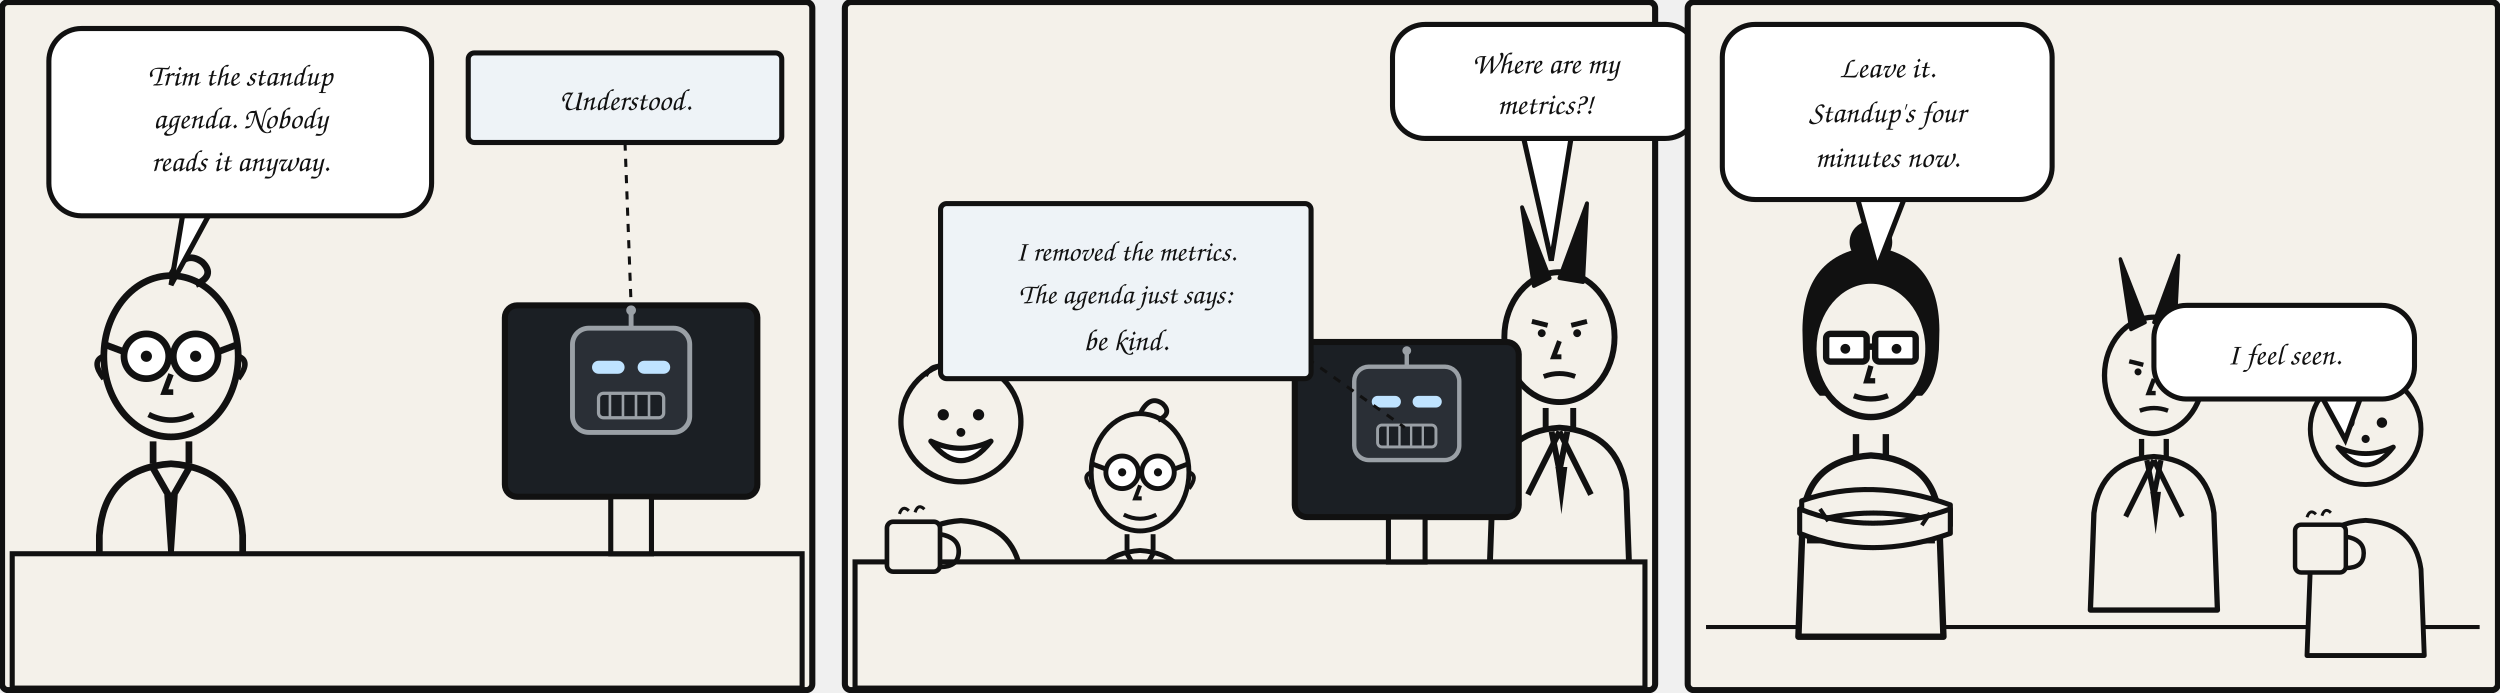
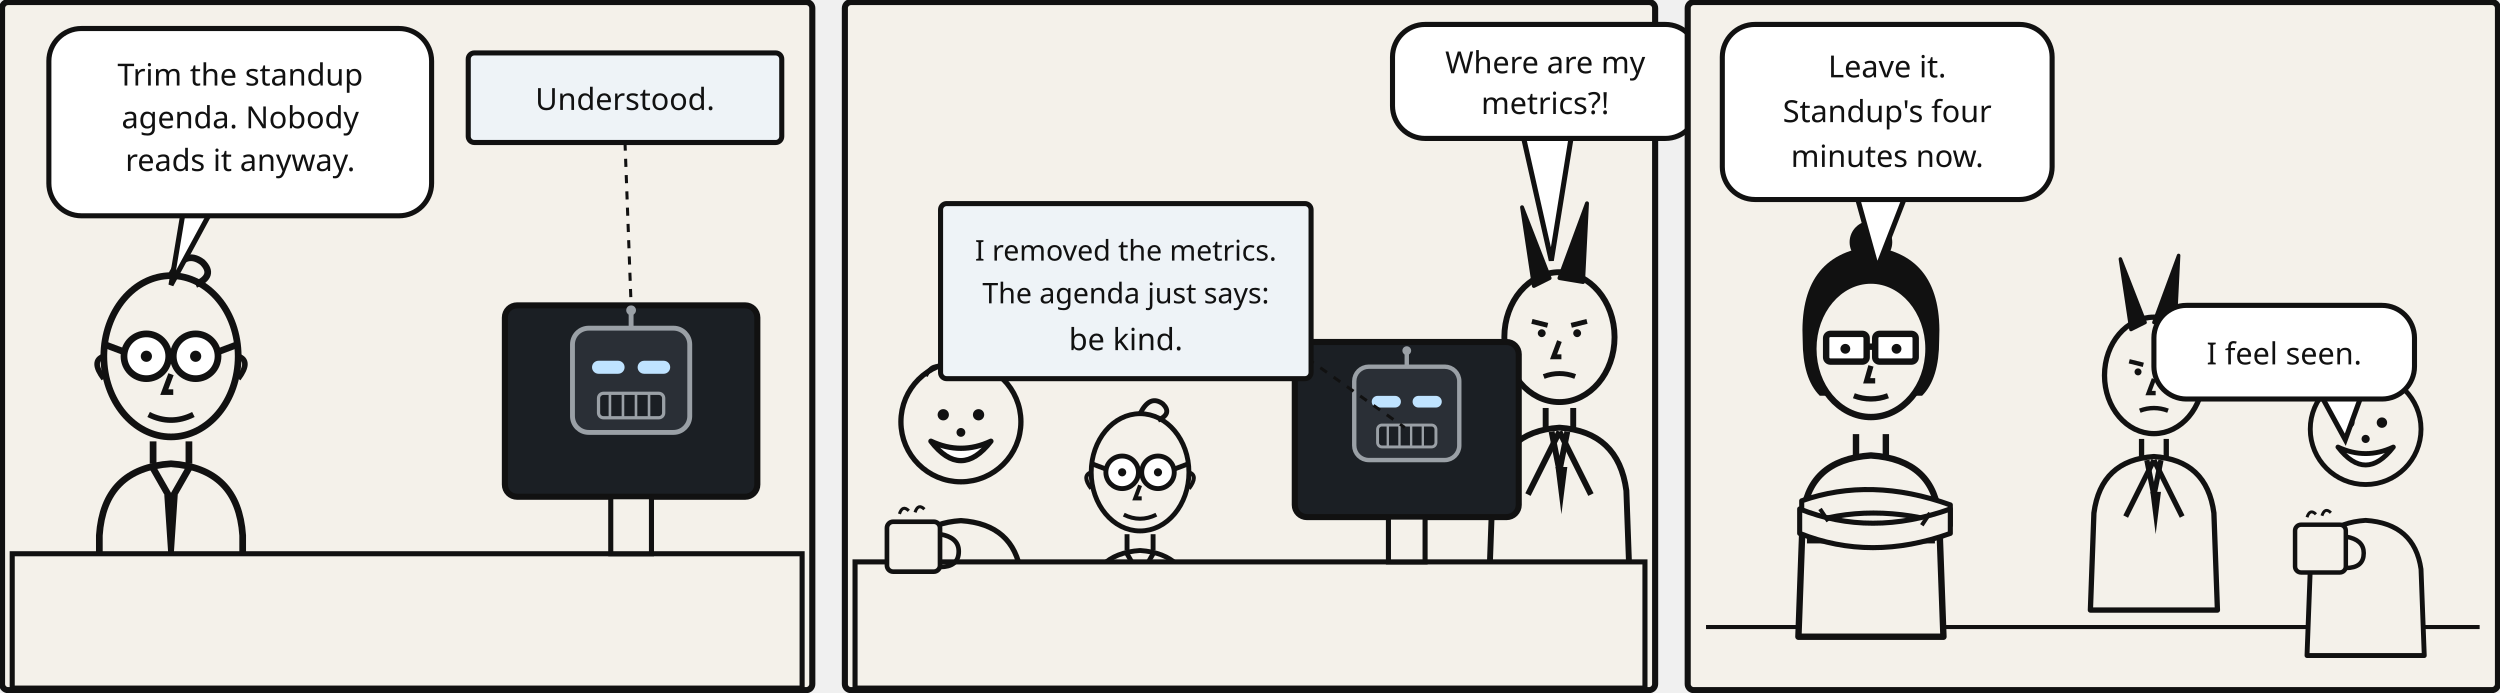
<svg xmlns="http://www.w3.org/2000/svg" viewBox="0 0 1228 340" width="1228" height="340">
  <defs>
    <symbol id="dailbert" viewBox="0 0 120 210">
      <path d="M28 205 L28 150 Q30 120 60 118 Q90 120 92 150 L92 205 Z" fill="#f4f1ea" stroke="#111" stroke-width="3" stroke-linejoin="round" />
      <path d="M52 120 L60 134 L68 120" fill="none" stroke="#111" stroke-width="3" />
      <path d="M57 132 L63 132 L61 162 L59 162 Z" fill="#111" />
      <path d="M52 118 L52 108 M68 118 L68 108" stroke="#111" stroke-width="3" fill="none" />
      <ellipse cx="60" cy="70" rx="30" ry="36" fill="#f4f1ea" stroke="#111" stroke-width="3" />
      <path d="M60 34 q6 -12 14 -6 q6 6 -3 10" fill="none" stroke="#111" stroke-width="3" />
      <circle cx="49" cy="70" r="10" fill="#fff" stroke="#111" stroke-width="3" />
      <circle cx="71" cy="70" r="10" fill="#fff" stroke="#111" stroke-width="3" />
      <path d="M59 70 h2" stroke="#111" stroke-width="3" />
      <path d="M39 68 l-8 -3 M81 68 l8 -3" stroke="#111" stroke-width="3" />
      <circle cx="49" cy="70" r="2.5" fill="#111" />
      <circle cx="71" cy="70" r="2.5" fill="#111" />
      <path d="M60 78 l-3 8 l4 0" fill="none" stroke="#111" stroke-width="2.5" />
      <path d="M50 96 q10 5 20 0" fill="none" stroke="#111" stroke-width="2.5" />
      <path d="M30 70 q-6 2 0 10 M90 70 q6 2 0 10" fill="none" stroke="#111" stroke-width="2.5" />
    </symbol>
    <symbol id="doug" viewBox="0 0 120 210">
      <path d="M24 205 L26 152 Q30 124 60 122 Q90 124 94 152 L96 205 Z" fill="#f4f1ea" stroke="#111" stroke-width="3" stroke-linejoin="round" />
      <circle cx="60" cy="66" r="34" fill="#f4f1ea" stroke="#111" stroke-width="3" />
      <path d="M40 40 q4 -8 10 -4 M59 34 q4 -8 10 -3 M78 42 q3 -7 9 -2" fill="none" stroke="#111" stroke-width="2.5" />
      <circle cx="50" cy="62" r="3.2" fill="#111" />
      <circle cx="70" cy="62" r="3.2" fill="#111" />
      <path d="M43 77 q17 22 34 0 q-17 8 -34 0 Z" fill="#fff" stroke="#111" stroke-width="3" stroke-linejoin="round" />
      <circle cx="60" cy="72" r="2.5" fill="#111" />
    </symbol>
    <symbol id="priya" viewBox="0 0 120 210">
      <path d="M26 205 L28 150 Q30 122 60 120 Q90 122 92 150 L94 205 Z" fill="#f4f1ea" stroke="#111" stroke-width="3" stroke-linejoin="round" />
      <path d="M30 160 h14 M76 160 h14" stroke="#111" stroke-width="2.5" />
      <path d="M53 120 L53 110 M67 120 L67 110" stroke="#111" stroke-width="3" fill="none" />
      <path d="M28 66 Q26 26 60 22 Q94 26 92 66 Q92 84 84 92 L36 92 Q28 84 28 66 Z" fill="#111" />
      <circle cx="60" cy="20" r="10" fill="#111" />
      <ellipse cx="60" cy="70" rx="27" ry="32" fill="#f4f1ea" stroke="#111" stroke-width="3" />
      <path d="M34 58 q-2 -18 12 -25 M86 58 q2 -18 -12 -25" fill="none" stroke="#111" stroke-width="3" />
      <rect x="39" y="63" width="19" height="13" rx="2" fill="#fff" stroke="#111" stroke-width="3" />
      <rect x="62" y="63" width="19" height="13" rx="2" fill="#fff" stroke="#111" stroke-width="3" />
      <path d="M58 69 h4" stroke="#111" stroke-width="3" />
      <circle cx="48" cy="70" r="2.3" fill="#111" />
      <circle cx="72" cy="70" r="2.3" fill="#111" />
      <path d="M60 78 l-2 7 l4 0" fill="none" stroke="#111" stroke-width="2.5" />
      <path d="M52 92 q8 3 16 0" fill="none" stroke="#111" stroke-width="2.5" />
    </symbol>
    <symbol id="boss" viewBox="0 0 120 210">
      <path d="M24 205 L26 150 Q30 120 60 118 Q90 120 94 150 L96 205 Z" fill="#f4f1ea" stroke="#111" stroke-width="3" stroke-linejoin="round" />
      <path d="M60 120 L44 152 M60 120 L76 152" stroke="#111" stroke-width="3" fill="none" />
      <path d="M56 120 L60 140 L64 120" fill="none" stroke="#111" stroke-width="3" />
      <path d="M58 138 l3 24 l3 -24 Z" fill="#111" />
      <path d="M53 118 L53 108 M67 118 L67 108" stroke="#111" stroke-width="3" />
      <ellipse cx="60" cy="72" rx="28" ry="33" fill="#f4f1ea" stroke="#111" stroke-width="3" />
      <path d="M47 46 L41 6 L55 42 Z" fill="#111" stroke="#111" stroke-width="2" stroke-linejoin="round" />
      <path d="M60 42 L74 4 L72 44 Z" fill="#111" stroke="#111" stroke-width="2" stroke-linejoin="round" />
      <circle cx="51" cy="70" r="2" fill="#111" />
      <circle cx="69" cy="70" r="2" fill="#111" />
      <path d="M46 64 l8 2 M74 64 l-8 2" stroke="#111" stroke-width="2.5" fill="none" />
      <path d="M60 74 l-3 8 l4 0" fill="none" stroke="#111" stroke-width="2.5" />
      <path d="M52 92 q8 -3 16 0" fill="none" stroke="#111" stroke-width="2.5" />
    </symbol>
    <symbol id="clanker" viewBox="0 0 120 110">
      <path d="M60 14 L60 3" stroke="#9aa0a6" stroke-width="3" />
      <circle cx="60" cy="3" r="3" fill="#9aa0a6" />
      <rect x="24" y="14" width="72" height="64" rx="10" fill="#2a2f36" stroke="#9aa0a6" stroke-width="3" />
      <rect x="36" y="34" width="20" height="8" rx="4" fill="#bfe3ff" />
      <rect x="64" y="34" width="20" height="8" rx="4" fill="#bfe3ff" />
      <rect x="40" y="54" width="40" height="15" rx="3" fill="#1b1f24" stroke="#9aa0a6" stroke-width="2" />
      <path d="M47 54 V69 M55 54 V69 M63 54 V69 M71 54 V69" stroke="#9aa0a6" stroke-width="1.6" />
    </symbol>
    <symbol id="mug" viewBox="0 0 60 60">
      <rect x="10" y="16" width="34" height="32" rx="4" fill="#f4f1ea" stroke="#111" stroke-width="3" />
      <path d="M44 24 q12 2 12 11 q0 10 -12 10" fill="none" stroke="#111" stroke-width="3" />
      <path d="M18 11 q2 -6 6 -2 M28 10 q2 -6 6 -2" stroke="#111" stroke-width="2" fill="none" />
    </symbol>
  </defs>
  <g>
    <rect x="1" y="1" width="398" height="338" rx="3" fill="#f4f1ea" stroke="#111" stroke-width="3" />
    <use href="#dailbert" x="18" y="98" width="132" height="231" />
    <rect x="6" y="272" width="388" height="66" fill="#f4f1ea" stroke="#111" stroke-width="2.5" />
    <rect x="248" y="150" width="124" height="94" rx="6" fill="#1b1f24" stroke="#111" stroke-width="3" />
    <rect x="300" y="244" width="20" height="28" fill="#f4f1ea" stroke="#111" stroke-width="2.5" />
    <use href="#clanker" x="262" y="150" width="96" height="88" />
    <path d="M92 92 L110 92 L84 140 Z" fill="#fff" stroke="#111" stroke-width="2.5" />
    <rect x="24" y="14" width="188" height="92" rx="16" fill="#fff" stroke="#111" stroke-width="2.5" />
-     <text x="118" y="42" text-anchor="middle" font-family="'Comic Sans MS','Segoe Print',cursive" font-size="15" fill="#111">Trim the standup</text>
-     <text x="118" y="63" text-anchor="middle" font-family="'Comic Sans MS','Segoe Print',cursive" font-size="15" fill="#111">agenda. Nobody</text>
-     <text x="118" y="84" text-anchor="middle" font-family="'Comic Sans MS','Segoe Print',cursive" font-size="15" fill="#111">reads it anyway.</text>
+     <text x="118" y="42" text-anchor="middle" font-family="'Comic Sans MS','Chalkboard SE','Comic Neue',sans-serif" font-size="15" fill="#111">Trim the standup</text>
+     <text x="118" y="63" text-anchor="middle" font-family="'Comic Sans MS','Chalkboard SE','Comic Neue',sans-serif" font-size="15" fill="#111">agenda. Nobody</text>
+     <text x="118" y="84" text-anchor="middle" font-family="'Comic Sans MS','Chalkboard SE','Comic Neue',sans-serif" font-size="15" fill="#111">reads it anyway.</text>
    <line x1="307" y1="70" x2="310" y2="150" stroke="#111" stroke-width="1.5" stroke-dasharray="4 4" />
    <rect x="230" y="26" width="154" height="44" rx="3" fill="#eef3f7" stroke="#111" stroke-width="2.5" />
-     <text x="307" y="54" text-anchor="middle" font-family="'Comic Sans MS','Segoe Print',cursive" font-size="15" fill="#111">Understood.</text>
+     <text x="307" y="54" text-anchor="middle" font-family="'Comic Sans MS','Chalkboard SE','Comic Neue',sans-serif" font-size="15" fill="#111">Understood.</text>
  </g>
  <g>
    <rect x="415" y="1" width="398" height="338" rx="3" fill="#f4f1ea" stroke="#111" stroke-width="3" />
    <use href="#doug" x="420" y="150" width="104" height="182" />
    <use href="#dailbert" x="512" y="176" width="96" height="168" />
    <use href="#boss" x="708" y="96" width="116" height="203" />
    <rect x="420" y="276" width="388" height="62" fill="#f4f1ea" stroke="#111" stroke-width="2.5" />
    <use href="#mug" x="428" y="244" width="46" height="46" />
    <rect x="636" y="168" width="110" height="86" rx="6" fill="#1b1f24" stroke="#111" stroke-width="3" />
    <rect x="682" y="254" width="18" height="22" fill="#f4f1ea" stroke="#111" stroke-width="2.5" />
    <use href="#clanker" x="648" y="170" width="86" height="79" />
    <path d="M748 66 L772 66 L762 128 Z" fill="#fff" stroke="#111" stroke-width="2.5" />
    <rect x="684" y="12" width="150" height="56" rx="16" fill="#fff" stroke="#111" stroke-width="2.5" />
-     <text x="759" y="36" text-anchor="middle" font-family="'Comic Sans MS','Segoe Print',cursive" font-size="15" fill="#111">Where are my</text>
-     <text x="759" y="56" text-anchor="middle" font-family="'Comic Sans MS','Segoe Print',cursive" font-size="15" fill="#111">metrics?!</text>
+     <text x="759" y="36" text-anchor="middle" font-family="'Comic Sans MS','Chalkboard SE','Comic Neue',sans-serif" font-size="15" fill="#111">Where are my</text>
+     <text x="759" y="56" text-anchor="middle" font-family="'Comic Sans MS','Chalkboard SE','Comic Neue',sans-serif" font-size="15" fill="#111">metrics?!</text>
    <line x1="642" y1="176" x2="690" y2="210" stroke="#111" stroke-width="1.5" stroke-dasharray="4 4" />
    <rect x="462" y="100" width="182" height="86" rx="3" fill="#eef3f7" stroke="#111" stroke-width="2.5" />
-     <text x="553" y="128" text-anchor="middle" font-family="'Comic Sans MS','Segoe Print',cursive" font-size="14" fill="#111">I removed the metrics.</text>
-     <text x="553" y="149" text-anchor="middle" font-family="'Comic Sans MS','Segoe Print',cursive" font-size="14" fill="#111">The agenda just says:</text>
-     <text x="553" y="172" text-anchor="middle" font-family="'Comic Sans MS','Segoe Print',cursive" font-size="15" fill="#111">be kind.</text>
+     <text x="553" y="128" text-anchor="middle" font-family="'Comic Sans MS','Chalkboard SE','Comic Neue',sans-serif" font-size="14" fill="#111">I removed the metrics.</text>
+     <text x="553" y="149" text-anchor="middle" font-family="'Comic Sans MS','Chalkboard SE','Comic Neue',sans-serif" font-size="14" fill="#111">The agenda just says:</text>
+     <text x="553" y="172" text-anchor="middle" font-family="'Comic Sans MS','Chalkboard SE','Comic Neue',sans-serif" font-size="15" fill="#111">be kind.</text>
  </g>
  <g>
    <rect x="829" y="1" width="398" height="338" rx="3" fill="#f4f1ea" stroke="#111" stroke-width="3" />
    <line x1="838" y1="308" x2="1218" y2="308" stroke="#111" stroke-width="2" />
    <use href="#priya" x="856" y="98" width="126" height="220" />
    <path d="M885 246 Q919 234 958 248 L958 258 Q919 246 885 258 Z" fill="#f4f1ea" stroke="#111" stroke-width="2.5" stroke-linejoin="round" />
    <path d="M958 250 Q919 264 884 250 L884 262 Q919 276 958 262 Z" fill="#f4f1ea" stroke="#111" stroke-width="2.5" stroke-linejoin="round" />
    <path d="M894 250 l4 6 M948 252 l-4 6" stroke="#111" stroke-width="2" fill="none" />
    <use href="#boss" x="1006" y="122" width="104" height="182" />
    <use href="#doug" x="1114" y="158" width="96" height="168" />
    <use href="#mug" x="1120" y="246" width="44" height="44" />
    <path d="M912 96 L936 96 L922 132 Z" fill="#fff" stroke="#111" stroke-width="2.5" />
    <rect x="846" y="12" width="162" height="86" rx="16" fill="#fff" stroke="#111" stroke-width="2.5" />
-     <text x="927" y="38" text-anchor="middle" font-family="'Comic Sans MS','Segoe Print',cursive" font-size="15" fill="#111">Leave it.</text>
-     <text x="927" y="60" text-anchor="middle" font-family="'Comic Sans MS','Segoe Print',cursive" font-size="15" fill="#111">Standup's four</text>
-     <text x="927" y="82" text-anchor="middle" font-family="'Comic Sans MS','Segoe Print',cursive" font-size="15" fill="#111">minutes now.</text>
+     <text x="927" y="38" text-anchor="middle" font-family="'Comic Sans MS','Chalkboard SE','Comic Neue',sans-serif" font-size="15" fill="#111">Leave it.</text>
+     <text x="927" y="60" text-anchor="middle" font-family="'Comic Sans MS','Chalkboard SE','Comic Neue',sans-serif" font-size="15" fill="#111">Standup's four</text>
+     <text x="927" y="82" text-anchor="middle" font-family="'Comic Sans MS','Chalkboard SE','Comic Neue',sans-serif" font-size="15" fill="#111">minutes now.</text>
    <path d="M1140 194 L1160 194 L1152 216 Z" fill="#fff" stroke="#111" stroke-width="2.5" />
    <rect x="1058" y="150" width="128" height="46" rx="16" fill="#fff" stroke="#111" stroke-width="2.5" />
-     <text x="1122" y="179" text-anchor="middle" font-family="'Comic Sans MS','Segoe Print',cursive" font-size="15" fill="#111">I feel seen.</text>
+     <text x="1122" y="179" text-anchor="middle" font-family="'Comic Sans MS','Chalkboard SE','Comic Neue',sans-serif" font-size="15" fill="#111">I feel seen.</text>
  </g>
</svg>
